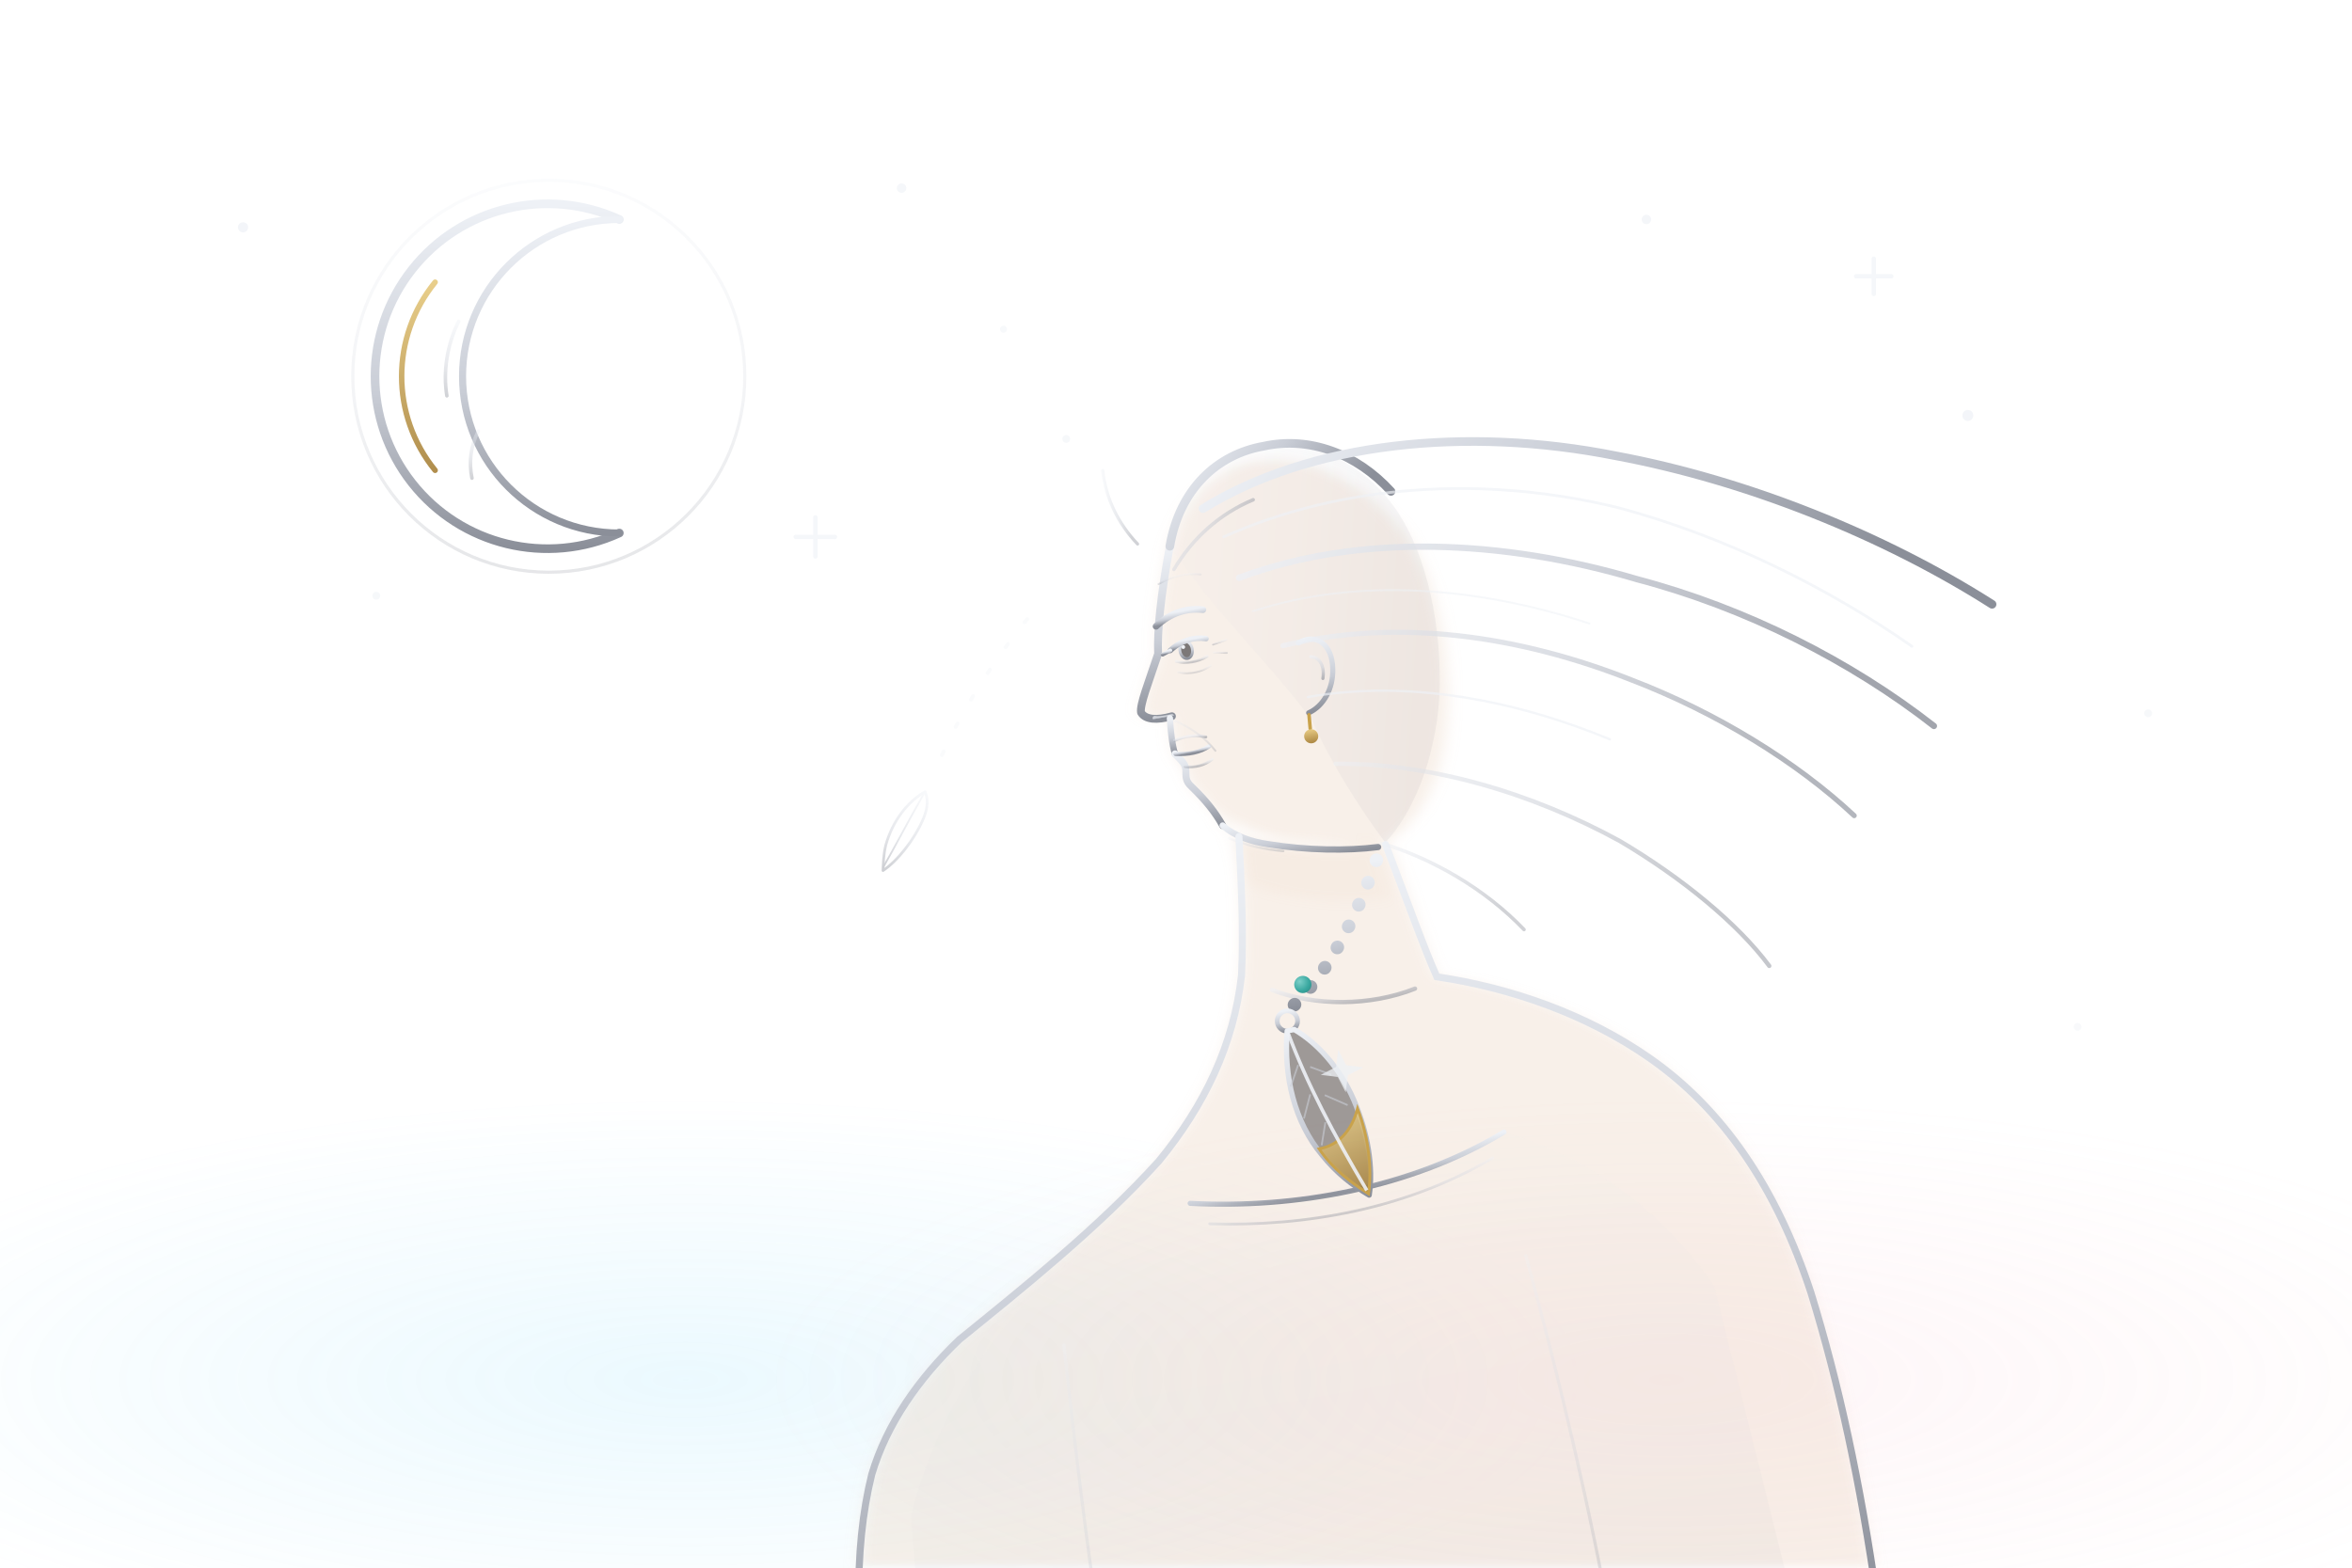
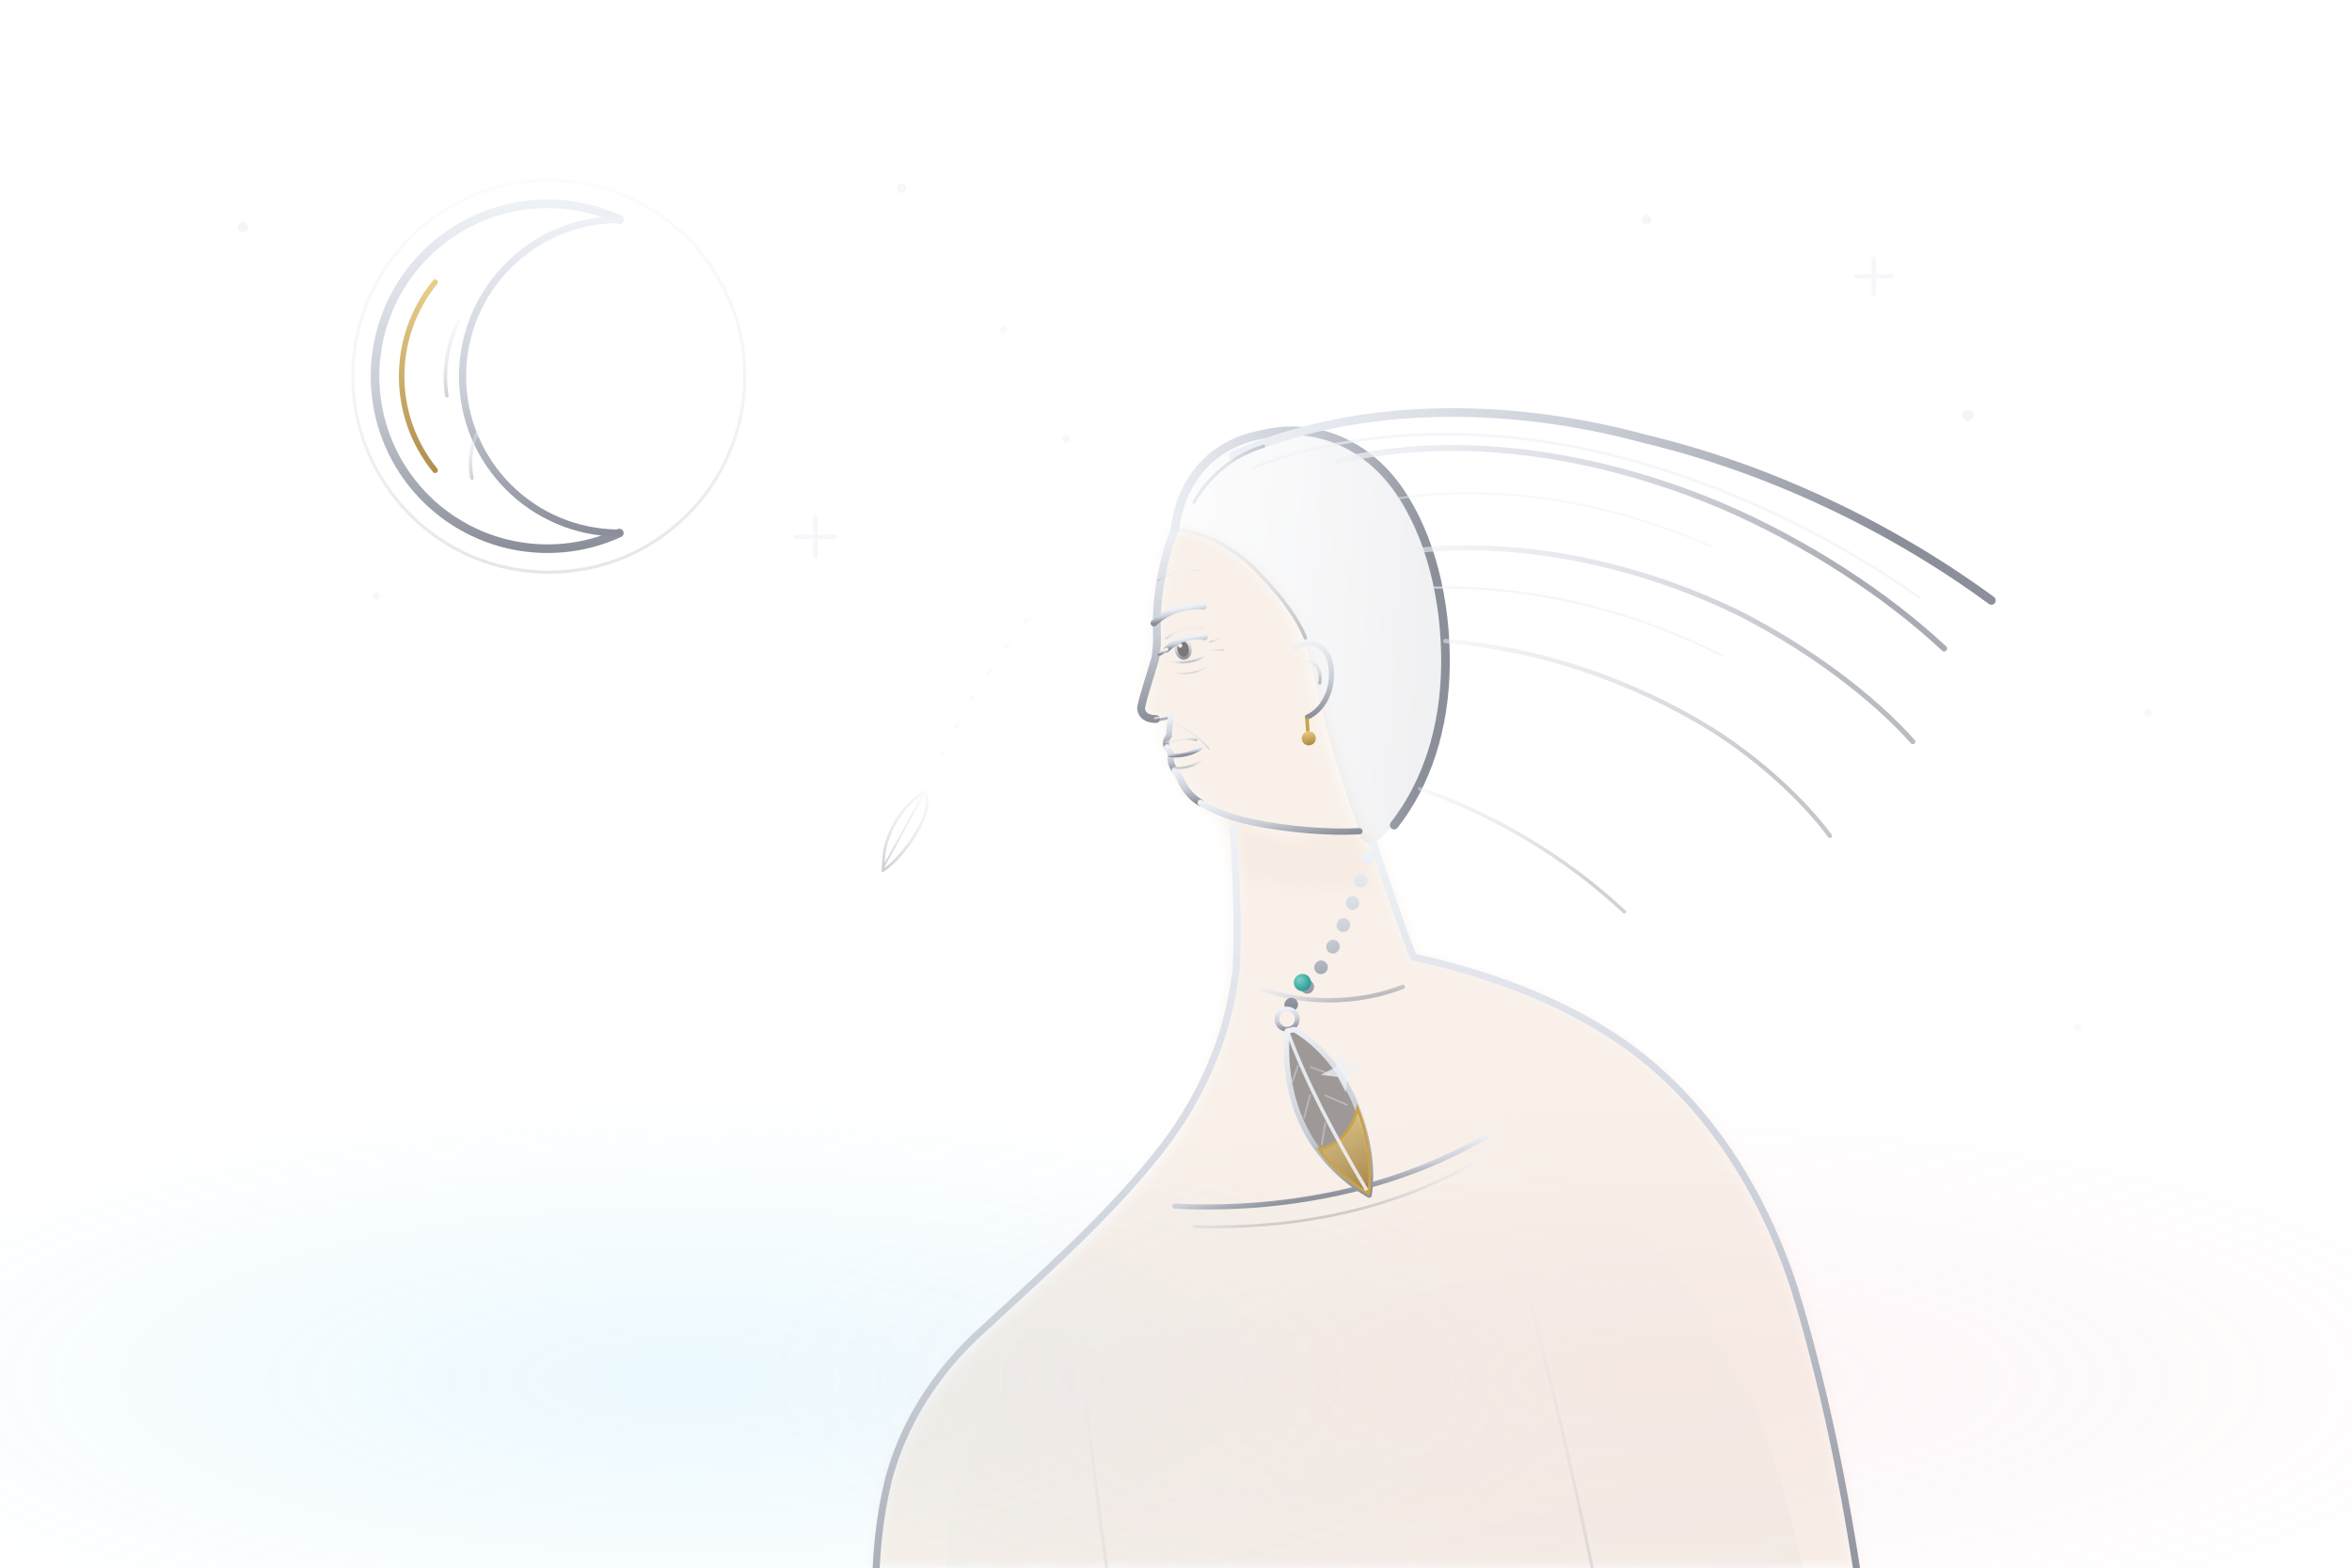
<svg xmlns="http://www.w3.org/2000/svg" viewBox="0 0 600 400" role="img" aria-label="夜風に髪をなびかせ、三日月を見上げる女性の横顔。胸元のフェザーペンダントが風にゆれている">
  <defs>
    <linearGradient id="opSil" x1="0" y1="0" x2="0" y2="1">
      <stop offset="0" stop-color="#eef1f6" />
      <stop offset="0.55" stop-color="#c9cdd6" />
      <stop offset="1" stop-color="#8b8f99" />
    </linearGradient>
    <linearGradient id="opHair" x1="0" y1="0" x2="1" y2="0.4">
      <stop offset="0" stop-color="#eef1f6" />
      <stop offset="0.5" stop-color="#c9cdd6" />
      <stop offset="1" stop-color="#8b8f99" />
    </linearGradient>
    <linearGradient id="opGold" x1="0" y1="0" x2="0" y2="1">
      <stop offset="0" stop-color="#e6c97e" />
      <stop offset="1" stop-color="#a8823a" />
    </linearGradient>
    <radialGradient id="opTq" cx="0.35" cy="0.3" r="0.9">
      <stop offset="0" stop-color="#7ccfc8" />
      <stop offset="0.6" stop-color="#3aa8a0" />
      <stop offset="1" stop-color="#2d8a84" />
    </radialGradient>
    <radialGradient id="opBlue" cx="0.5" cy="0.5" r="0.5">
      <stop offset="0" stop-color="#5BCEFA" stop-opacity="0.12" />
      <stop offset="1" stop-color="#5BCEFA" stop-opacity="0" />
    </radialGradient>
    <radialGradient id="opPink" cx="0.5" cy="0.5" r="0.5">
      <stop offset="0" stop-color="#F5A9B8" stop-opacity="0.11" />
      <stop offset="1" stop-color="#F5A9B8" stop-opacity="0" />
    </radialGradient>
    <filter id="opSoft" x="-30%" y="-30%" width="160%" height="160%">
      <feGaussianBlur stdDeviation="1.6" />
    </filter>
  </defs>
  <ellipse cx="175" cy="352" rx="230" ry="72" fill="url(#opBlue)" />
  <ellipse cx="425" cy="352" rx="230" ry="72" fill="url(#opPink)" />
  <g fill="#eef1f6">
    <circle cx="62" cy="58" r="1.3" opacity="0.7" />
    <circle cx="96" cy="152" r="1" opacity="0.5" />
    <circle cx="230" cy="48" r="1.2" opacity="0.6" />
    <circle cx="272" cy="112" r="1" opacity="0.5" />
    <circle cx="420" cy="56" r="1.2" opacity="0.65" />
    <circle cx="502" cy="106" r="1.4" opacity="0.7" />
    <circle cx="548" cy="182" r="1" opacity="0.5" />
    <circle cx="256" cy="84" r="0.9" opacity="0.45" />
    <circle cx="530" cy="262" r="1" opacity="0.4" />
  </g>
  <g stroke="#eef1f6" stroke-width="1.1" stroke-linecap="round" opacity="0.6" fill="none">
    <path d="M208 132 v10 M203 137 h10" />
    <path d="M478 66 v9 M473.5 70.5 h9" />
  </g>
  <circle cx="140" cy="96" r="50" fill="none" stroke="url(#opSil)" stroke-width="0.8" opacity="0.22" />
  <path d="M158 56 A44 44 0 1 0 158 136" fill="none" stroke="url(#opSil)" stroke-width="2.2" stroke-linecap="round" />
  <path d="M158 136 A40 40 0 0 1 158 56" fill="none" stroke="url(#opSil)" stroke-width="1.8" stroke-linecap="round" />
  <path d="M111 120 A38 38 0 0 1 111 72" fill="none" stroke="url(#opGold)" stroke-width="1.4" stroke-linecap="round" opacity="0.9" />
  <g fill="none" stroke="url(#opSil)" stroke-width="0.9" stroke-linecap="round" opacity="0.4">
    <path d="M117 82 C114 88 113 95 114 101" />
    <path d="M122 110 C120 114 119.6 118 120.4 122" />
  </g>
  <path d="M262 158 Q 246 178 238 198" fill="none" stroke="#eef1f6" stroke-width="1" stroke-dasharray="1 7" stroke-linecap="round" opacity="0.3" />
  <g transform="translate(236 202) rotate(30) scale(0.38)" fill="none" stroke="url(#opSil)" stroke-linecap="round" stroke-linejoin="round" opacity="0.42">
    <path d="M0 0 C -7 12 -9 28 -5 44 C -3 51 0 56 2 60 C 7 50 10 32 8 16 C 7 8 4 3 0 0 Z" stroke-width="1.8" />
    <path d="M0 2 C 0 22 1 42 1 58" stroke-width="1.2" />
  </g>
  <path d="M44 348 H556" stroke="url(#opSil)" stroke-width="1.4" stroke-linecap="round" opacity="0.6" fill="none" />
  <path d="M76 354 H520" stroke="url(#opSil)" stroke-width="0.7" stroke-linecap="round" opacity="0.2" fill="none" />
  <g stroke="url(#opSil)" stroke-width="1.1" stroke-linecap="round" opacity="0.3" fill="none">
    <path d="M124 358 H156" />
    <path d="M130 366 H150" />
    <path d="M135 374 H145" />
  </g>
  <g transform="rotate(-10 340 260)">
    <g filter="url(#opSoft)">
-       <path d="M320 134 C315 146 312.5 156 312.3 161 C308 168 305.3 173 305.4 174.5                C306.2 176.5 309 177.2 313 176.8 C312 180.5 311.8 184 312.1 186.6                C313.6 189 314.2 192 314.9 195.5 C317.8 199.5 319.8 203 320.9 206.5                C323.5 209.8 327.5 211.9 331.5 213.2 C341 216.5 351 218.4 359 218.8                C368 216 376 208 380 196 C386 178 386 156 380 142                C372 126 358 117 346 116.5 C335 116 325 123 320 134 Z                M318 200 C322 206 330 211 338 213.5 L358 218.8 L362 219                C364.5 234 366.3 246 368 254 C386 260 404 270 418 284                C434 300 444 322 448 350 C451 374 452 400 451 430 L192 430                C192 396 196 372 204 354 C210 342 220 332 232 324                C250 314 272 302 290 288 C304 276 314 262 319 245                C321.5 234 323 222 324.5 210 Z" fill="#e8cdb5" fill-opacity="0.3" />
-       <path d="M322 208 C332 214 346 217 358 217 L360 232 C348 232 334 228 324 222 Z" fill="#e8cdb5" fill-opacity="0.12" />
+       <path d="M322 130 C317 139 313.5 149 312.6 157 C310.5 163 307.8 169 306.2 173.8                C306.4 176 308.4 177 311.6 176.9 C311.1 180 310.2 183 310.4 184.6                C310.6 187 310.8 189 311.6 190.8 C312.2 193 313.2 195.4 314.8 197.6                C316.8 200.8 320.4 204.2 324.8 206.4 C333 210.6 344 213.6 355 214.2                C352.5 200 350.5 184 350.3 168 C349.3 160 346 152 342 146                C337 138 330 132 322 130 Z                M320 202 C324 206.5 330 210 337 212.4 L355 214.2 L358 218                C360 230 361.5 240 363 248 C380 255 398 265 412 279                C429 296 440 320 444 348 C447 372 448 400 447 430 L196 430                C196 398 200 374 208 356 C214 344 224 334 236 326                C253 315 273 303 289 289 C302 277 312 262 317 245                C319.5 234 321.5 222 323.5 210 Z" fill="#e8cdb5" fill-opacity="0.3" />
+       <path d="M321 205 C330 210.5 342 213.5 354 214 L356 228 C344 228 331 224 322 218 Z" fill="#e8cdb5" fill-opacity="0.12" />
    </g>
-     <path d="M320 134 C325 121 335 114 347 114 C361 113 373 122 379 136              C384 148 385 166 381 184 C377 200 369 212 361 218              C356 208 351 196 348 184 C340 168 328 152 320 134 Z" fill="url(#opHair)" opacity="0.1" />
+     <path d="M322 130 C326 117 336 110 348 110 C362 109 374 117 380 130              C386 143 387 160 384 176 C381 192 374 205 364 214 L358 218              C355 217 355 215.5 355 214.2 C352.5 200 350.5 184 350.3 168              C349.3 160 346 152 342 146 C337 138 330 132 322 130 Z" fill="url(#opHair)" opacity="0.13" />
    <g fill="none" stroke="url(#opSil)" stroke-linecap="round" stroke-linejoin="round">
-       <path d="M320 134 C315.5 146 313 155 312.3 160.5 C308.5 167.5 305.4 172.5 305.4 174.5                C306.2 176.5 309 177.2 313 176.8" stroke-width="2" />
-       <path d="M313 176.8 C310.5 176.9 309.4 176.8 308.6 176.5" stroke-width="1.1" opacity="0.7" />
-       <path d="M312.4 177.2 C312 180.4 311.8 184 312.1 186.4" stroke-width="1.6" />
-       <path d="M312.1 186.4 C313.7 188.8 314.3 189.4 314.1 191 C313.9 192.6 313.4 193.6 314.9 195.5                C317.8 199.5 319.6 202.8 320.9 206.5" stroke-width="1.8" />
-       <path d="M320.9 206.5 C323.5 209.8 327.5 211.9 331.5 213.2 C341 216.5 351 218.4 359 218.8" stroke-width="1.6" />
-       <path d="M312.2 186.4 C315.4 187.2 318.5 187.1 321 186" stroke-width="1.05" />
-       <path d="M312.6 183 C315.5 182.3 318.4 182.5 320.6 183.5" stroke-width="0.75" opacity="0.55" />
-       <path d="M314 190 C316.5 190.8 319 190.6 321.2 189.4" stroke-width="0.7" opacity="0.5" />
-       <path d="M313 153.5 C317 150.8 321.5 150.2 325.5 151.4" stroke-width="1.7" />
-       <ellipse cx="319.5" cy="160.8" rx="1.6" ry="2.2" fill="#17171c" fill-opacity="0.55" stroke-width="0.7" />
-       <circle cx="318.9" cy="159.9" r="0.5" fill="#eef1f6" stroke="none" />
-       <path d="M315.5 160.2 C318.5 158.2 322 157.8 325 158.8" stroke-width="1.4" />
-       <path d="M315.5 160.2 L313.4 160.9" stroke-width="1" />
-       <path d="M316.5 163.2 C319 164.3 322 164.3 324.5 163.3" stroke-width="0.7" opacity="0.45" />
-       <path d="M326.5 160.6 L330 160" stroke-width="0.5" opacity="0.35" />
-       <path d="M326.3 162.6 L329.6 163.3" stroke-width="0.5" opacity="0.3" />
-       <path d="M316.5 166 C319.5 167.2 322.5 167 325 165.8" stroke-width="0.5" opacity="0.28" />
-       <path d="M315.5 143 C319 141.6 323 141.4 326.5 142.4" stroke-width="0.5" opacity="0.26" />
-       <path d="M312.8 177.6 C317 180.2 320.4 183.6 322.4 187.4" stroke-width="0.5" opacity="0.28" />
-       <path d="M322 210 C326 212.6 330.5 214.4 335 215.6" stroke-width="0.6" opacity="0.3" />
-       <path d="M348 164 C353 162 356.5 166 355.5 172 C354.8 177 351.5 181 347.5 182" stroke-width="1.3" />
-       <path d="M350.5 168 C352.8 168.5 353.6 171 352.6 174" stroke-width="0.8" opacity="0.6" />
-       <path d="M347.5 182.5 L347.2 186" stroke="#c9a24b" stroke-width="0.9" />
-       <circle cx="347.1" cy="188" r="1.8" fill="url(#opGold)" stroke="none" opacity="0.95" />
+       <path d="M322 130 C317 138 313.8 148 312.8 156 C312.4 158.5 311.9 160 311.4 161.5                C309.2 166 306.8 170.2 305.6 173.4 C305.4 175.2 306.6 176.4 308.9 176.8" stroke-width="2" />
+       <path d="M308.9 176.8 C310.4 177 311.8 176.9 312.8 176.6" stroke-width="1.1" opacity="0.7" />
+       <path d="M312.6 177.2 C312.2 178.6 311.7 180.2 311.4 181.6 C310.4 182.4 310 183.4 310.4 184.4" stroke-width="1.5" />
+       <path d="M310.4 184.4 C310.9 185.4 311.2 186 311 186.6 C310.6 187.6 310.6 189.2 311.4 190.6" stroke-width="1.6" />
+       <path d="M311.4 190.6 C312 191.8 312.4 192.8 312.6 194 C313.4 196.4 314.6 198.4 316.4 199.8" stroke-width="1.8" />
+       <path d="M316.4 199.8 C319.5 202.6 323.5 205 328.5 207 C337 210.4 347 213 355 214" stroke-width="1.6" />
+       <path d="M310.8 186.5 C313.6 187.3 316.6 187.1 319 185.9" stroke-width="1.05" />
+       <path d="M310.6 183.2 C313 182.6 315.8 182.8 318 183.8" stroke-width="0.7" opacity="0.5" />
+       <path d="M311.4 189.8 C313.6 190.5 316.2 190.3 318.4 189.1" stroke-width="0.65" opacity="0.45" />
+       <path d="M312.6 152.6 C316.5 150 321.5 149.4 325.8 150.6" stroke-width="1.7" />
+       <ellipse cx="318.8" cy="160.4" rx="1.8" ry="2.4" fill="#17171c" fill-opacity="0.55" stroke-width="0.7" />
+       <circle cx="318.2" cy="159.4" r="0.55" fill="#eef1f6" stroke="none" />
+       <path d="M314.6 159.8 C317.8 157.6 321.6 157.2 324.8 158.4" stroke-width="1.5" />
+       <path d="M314.6 159.8 L312.6 160.6" stroke-width="1" />
+       <path d="M315.8 163 C318.4 164.1 321.4 164.1 323.8 163" stroke-width="0.7" opacity="0.45" />
+       <path d="M315 157 C318 155.2 321.6 154.9 324.6 155.9" stroke-width="0.5" opacity="0.3" />
+       <path d="M325.8 159.8 L329 159.2" stroke-width="0.45" opacity="0.32" />
+       <path d="M325.6 161.8 L328.8 162.4" stroke-width="0.45" opacity="0.28" />
+       <path d="M316 166 C318.8 167.1 321.6 166.9 324 165.8" stroke-width="0.45" opacity="0.26" />
+       <path d="M315.5 142 C319 140.6 323 140.4 326.5 141.4" stroke-width="0.45" opacity="0.24" />
+       <path d="M312.4 178 C316 180.4 319 183.2 320.8 186.6" stroke-width="0.45" opacity="0.26" />
+       <path d="M322 130 C330 132 337 138 342 146 C346 152 349 158 350 163" stroke-width="0.9" opacity="0.5" />
+       <path d="M347 165 C352.5 163 356 167 355 173 C354.2 178 351 182 347 183" stroke-width="1.3" />
+       <path d="M349.5 169 C351.8 169.5 352.6 172 351.6 175" stroke-width="0.8" opacity="0.6" />
+       <path d="M346.8 183.5 L346.5 186.4" stroke="#c9a24b" stroke-width="0.9" />
+       <circle cx="346.4" cy="188.4" r="1.8" fill="url(#opGold)" stroke="none" opacity="0.95" />
    </g>
    <g fill="none" stroke="url(#opSil)" stroke-linecap="round">
-       <path d="M324.5 210 C323 222 321.5 234 319 245 C314 262 304 276 290 288 C272 302 250 314 232 324 C220 332 210 342 204 354 C196 372 192 396 192 430" stroke-width="1.8" />
-       <path d="M361 218.5 C364 234 366 246 368 254 C386 260 404 270 418 284 C434 300 444 322 448 350 C451 374 452 400 451 430" stroke-width="1.8" />
-       <path d="M326 250 C336 256 350 258.5 362 256" stroke-width="1.1" opacity="0.55" />
+       <path d="M323.5 208 C322 220 320.5 232 318 243 C313 260 303 275 289 287 C273 301 253 313 236 324 C224 332 214 343 208 356 C200 374 196 398 196 430" stroke-width="1.8" />
+       <path d="M358 218 C360 231 361.5 241 363 248 C380 255 398 265 412 279 C429 296 440 320 444 348 C447 372 448 400 447 430" stroke-width="1.8" />
+       <path d="M323 249 C333 255 347 257.5 359 255" stroke-width="1.1" opacity="0.55" />
    </g>
    <g fill="none" stroke="url(#opHair)" stroke-linecap="round" stroke-linejoin="round">
-       <path d="M320 134 C325 120 336 113 348 113 C360 112.5 371 119 378 130" stroke-width="2.2" />
-       <path d="M330 126 C360 114 400 117 436 131 C468 143 500 163 524 185" stroke-width="2.2" />
-       <path d="M336 145 C368 139 404 147 436 163 C462 175 486 193 504 213" stroke-width="1.6" opacity="0.8" />
-       <path d="M344 164 C374 162 404 172 430 188 C450 200 468 216 480 232" stroke-width="1.3" opacity="0.65" />
-       <path d="M352 196 C376 200 400 212 420 228 C434 240 446 254 452 266" stroke-width="1.1" opacity="0.5" />
-       <path d="M360 218 C372 224 384 234 392 246" stroke-width="0.9" opacity="0.4" />
-       <path d="M320 140 C326 133 334 128 343 126" stroke-width="0.9" opacity="0.5" />
-       <path d="M312 132 C308 126 306 119 306.5 112" stroke-width="0.8" opacity="0.4" />
+       <path d="M322 130 C326 117 336 110 348 110 C362 109 374 117 380 130 C386 143 387 160 384 176 C381 192 374 205 364 214" stroke-width="2.2" />
+       <path d="M340 114 C372 106 410 112 444 128 C474 141 502 161 524 184" stroke-width="2.2" />
+       <path d="M366 120 C398 118 432 130 460 148 C480 161 498 178 510 194" stroke-width="1.5" opacity="0.75" />
+       <path d="M382 146 C410 148 438 160 460 176 C476 188 490 203 498 216" stroke-width="1.3" opacity="0.6" />
+       <path d="M385 170 C408 176 430 188 448 204 C459 214 468 226 473 236" stroke-width="1.1" opacity="0.5" />
+       <path d="M372 206 C390 216 406 230 418 246" stroke-width="0.9" opacity="0.4" />
+       <path d="M328 124 C333 118 340 114 348 113" stroke-width="0.8" opacity="0.5" />
    </g>
    <g fill="none" stroke="#eef1f6" stroke-linecap="round" opacity="0.65">
-       <path d="M334 134 C366 126 402 130 434 144 C460 156 484 174 502 192" stroke-width="0.7" />
-       <path d="M348 178 C374 178 400 188 422 202" stroke-width="0.6" />
-       <path d="M338 154 C366 150 396 158 422 172" stroke-width="0.5" opacity="0.8" />
+       <path d="M344 118 C374 112 408 118 438 132 C464 144 488 162 506 180" stroke-width="0.7" />
+       <path d="M384 156 C410 160 434 171 454 186" stroke-width="0.55" />
+       <path d="M376 132 C404 132 432 142 456 158" stroke-width="0.5" opacity="0.8" />
    </g>
-     <path d="M296 300 C322 306 352 306 378 296" fill="none" stroke="url(#opSil)" stroke-width="1.3" stroke-linecap="round" />
-     <path d="M300 306 C324 311 350 311 374 302" fill="none" stroke="url(#opSil)" stroke-width="0.7" opacity="0.4" stroke-linecap="round" />
-     <path d="M296 300 C322 306 352 306 378 296 C398 306 414 322 424 344 L430 430 L206 430 L212 366 C222 344 240 322 262 310 Z" fill="url(#opSil)" opacity="0.06" />
-     <g fill="none" stroke="url(#opSil)" stroke-linecap="round" opacity="0.3">
-       <path d="M258 330 C256 360 254 396 254 428" stroke-width="0.8" />
-       <path d="M318 334 C318 364 318 398 318 428" stroke-width="0.8" />
-       <path d="M378 328 C381 360 383 396 383 426" stroke-width="0.8" />
+     <path d="M292 300 C318 306 348 306 374 296" fill="none" stroke="url(#opSil)" stroke-width="1.3" stroke-linecap="round" />
+     <path d="M296 306 C320 311 346 311 370 302" fill="none" stroke="url(#opSil)" stroke-width="0.7" opacity="0.4" stroke-linecap="round" />
+     <path d="M292 300 C318 306 348 306 374 296 C390 305 406 320 416 340 C428 362 434 394 434 430 L214 430 C214 400 218 376 226 358 C236 336 252 320 268 310 Z" fill="url(#opSil)" opacity="0.05" />
+     <g fill="none" stroke="url(#opSil)" stroke-linecap="round" opacity="0.28">
+       <path d="M262 330 C260 360 258 396 258 428" stroke-width="0.8" />
+       <path d="M320 334 C320 364 320 398 320 428" stroke-width="0.8" />
+       <path d="M376 328 C379 360 381 396 381 426" stroke-width="0.8" />
    </g>
-     <path d="M358 222 C349 238 339 250 329 256" fill="none" stroke="url(#opSil)" stroke-width="3.4" stroke-linecap="round" stroke-dasharray="0.1 6" />
-     <circle cx="334" cy="250" r="2.2" fill="url(#opTq)" />
-     <circle cx="328.5" cy="258.5" r="2.6" fill="none" stroke="url(#opSil)" stroke-width="1.2" />
+     <path d="M356 221 C348 237 339 249 329.5 255" fill="none" stroke="url(#opSil)" stroke-width="3.4" stroke-linecap="round" stroke-dasharray="0.1 6" />
+     <circle cx="334" cy="249.5" r="2.2" fill="url(#opTq)" />
+     <circle cx="328.5" cy="258" r="2.6" fill="none" stroke="url(#opSil)" stroke-width="1.2" />
    <g transform="translate(328 261) rotate(-16) scale(0.9)">
      <path d="M0 0 C -6.5 11 -9.5 24 -6.5 36 C -5 42.5 -2.5 47.5 0.5 52                C 5 45.5 7.9 36 8.4 26 C 8.9 15.5 6 6.5 2 0.5 Z" fill="#17171c" fill-opacity="0.4" stroke="url(#opSil)" stroke-width="1.5" stroke-linejoin="round" />
      <path d="M -6.5 34 C -5.5 41 -2.5 46.6 0.5 51.6 C 4.5 45.6 7.5 37.5 8.3 28.5                C 4 33.5 -1.2 35.5 -6.5 34 Z" fill="url(#opGold)" fill-opacity="0.8" stroke="#c9a24b" stroke-width="0.8" />
      <path d="M0 0.5 C -1.5 16 -1 32 0.5 50.5" fill="none" stroke="#eef1f6" stroke-width="1" opacity="0.9" />
      <g stroke="#c9cdd6" stroke-width="0.5" opacity="0.6" fill="none">
        <path d="M -1.4 10 L -6 14.6 M -2 19 L -6.6 24.4 M -1.6 28 L -5.4 33.4" />
        <path d="M 1.4 12 L 5.8 16.6 M 1.6 21 L 6.2 26.4" />
      </g>
    </g>
    <path d="M340 268 L341.3 272.2 L345.5 273.5 L341.3 274.8 L340 279 L338.7 274.8 L334.5 273.5 L338.7 272.2 Z" fill="#eef1f6" opacity="0.75" />
  </g>
</svg>
